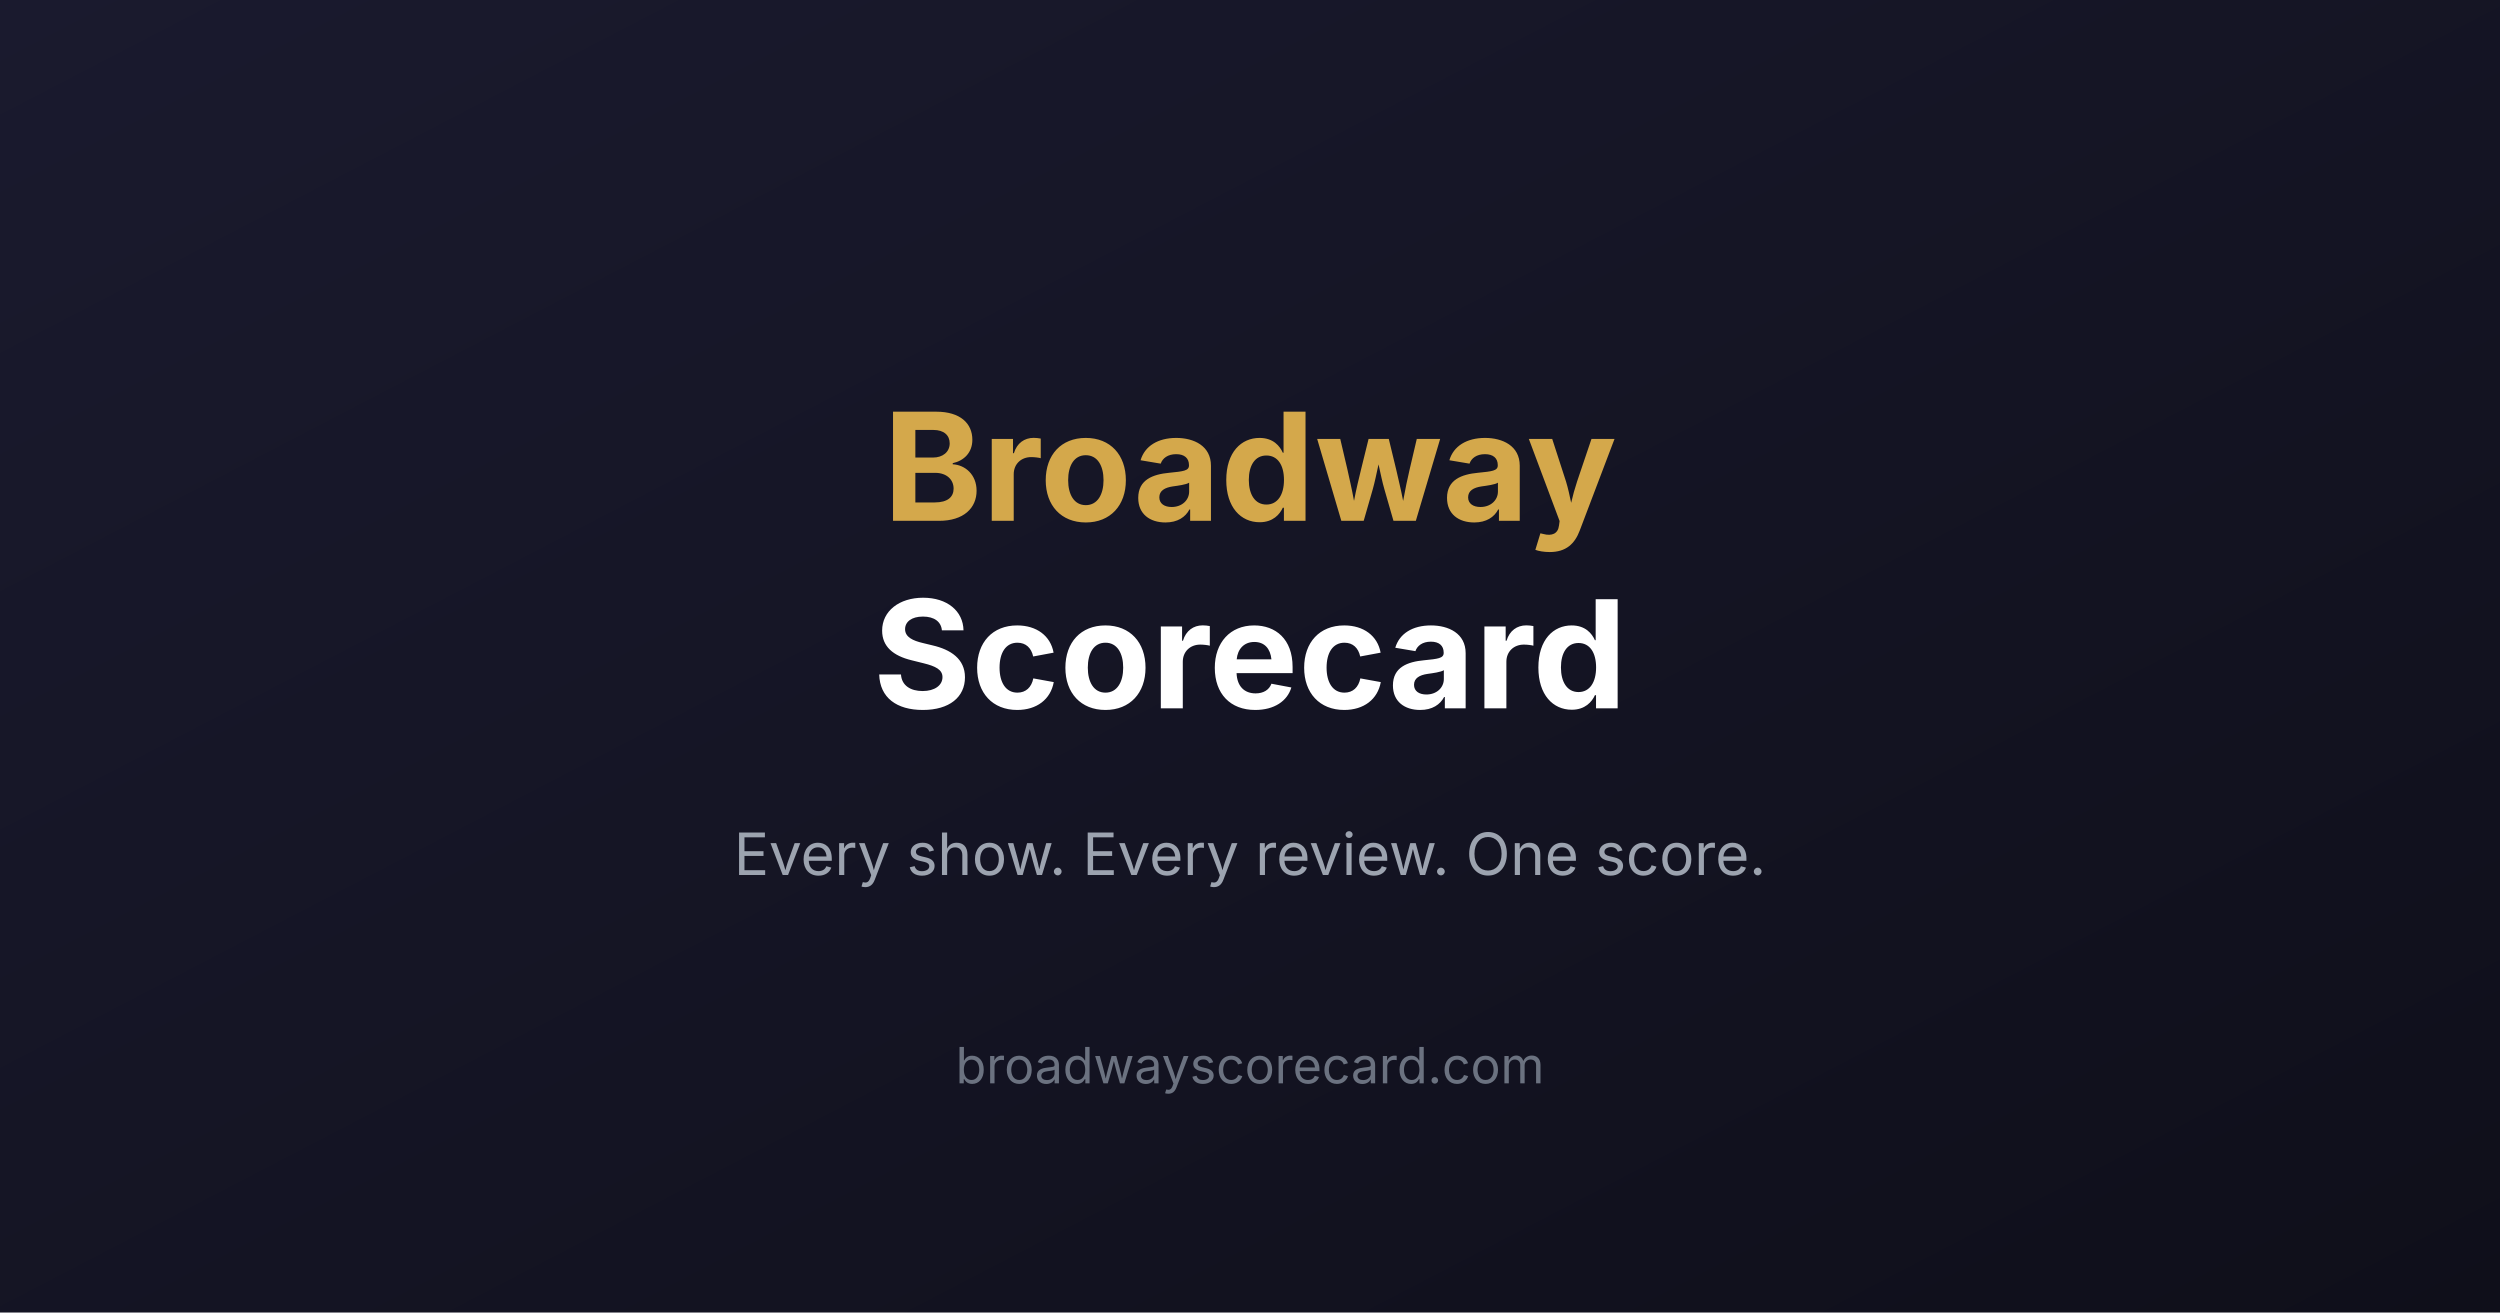
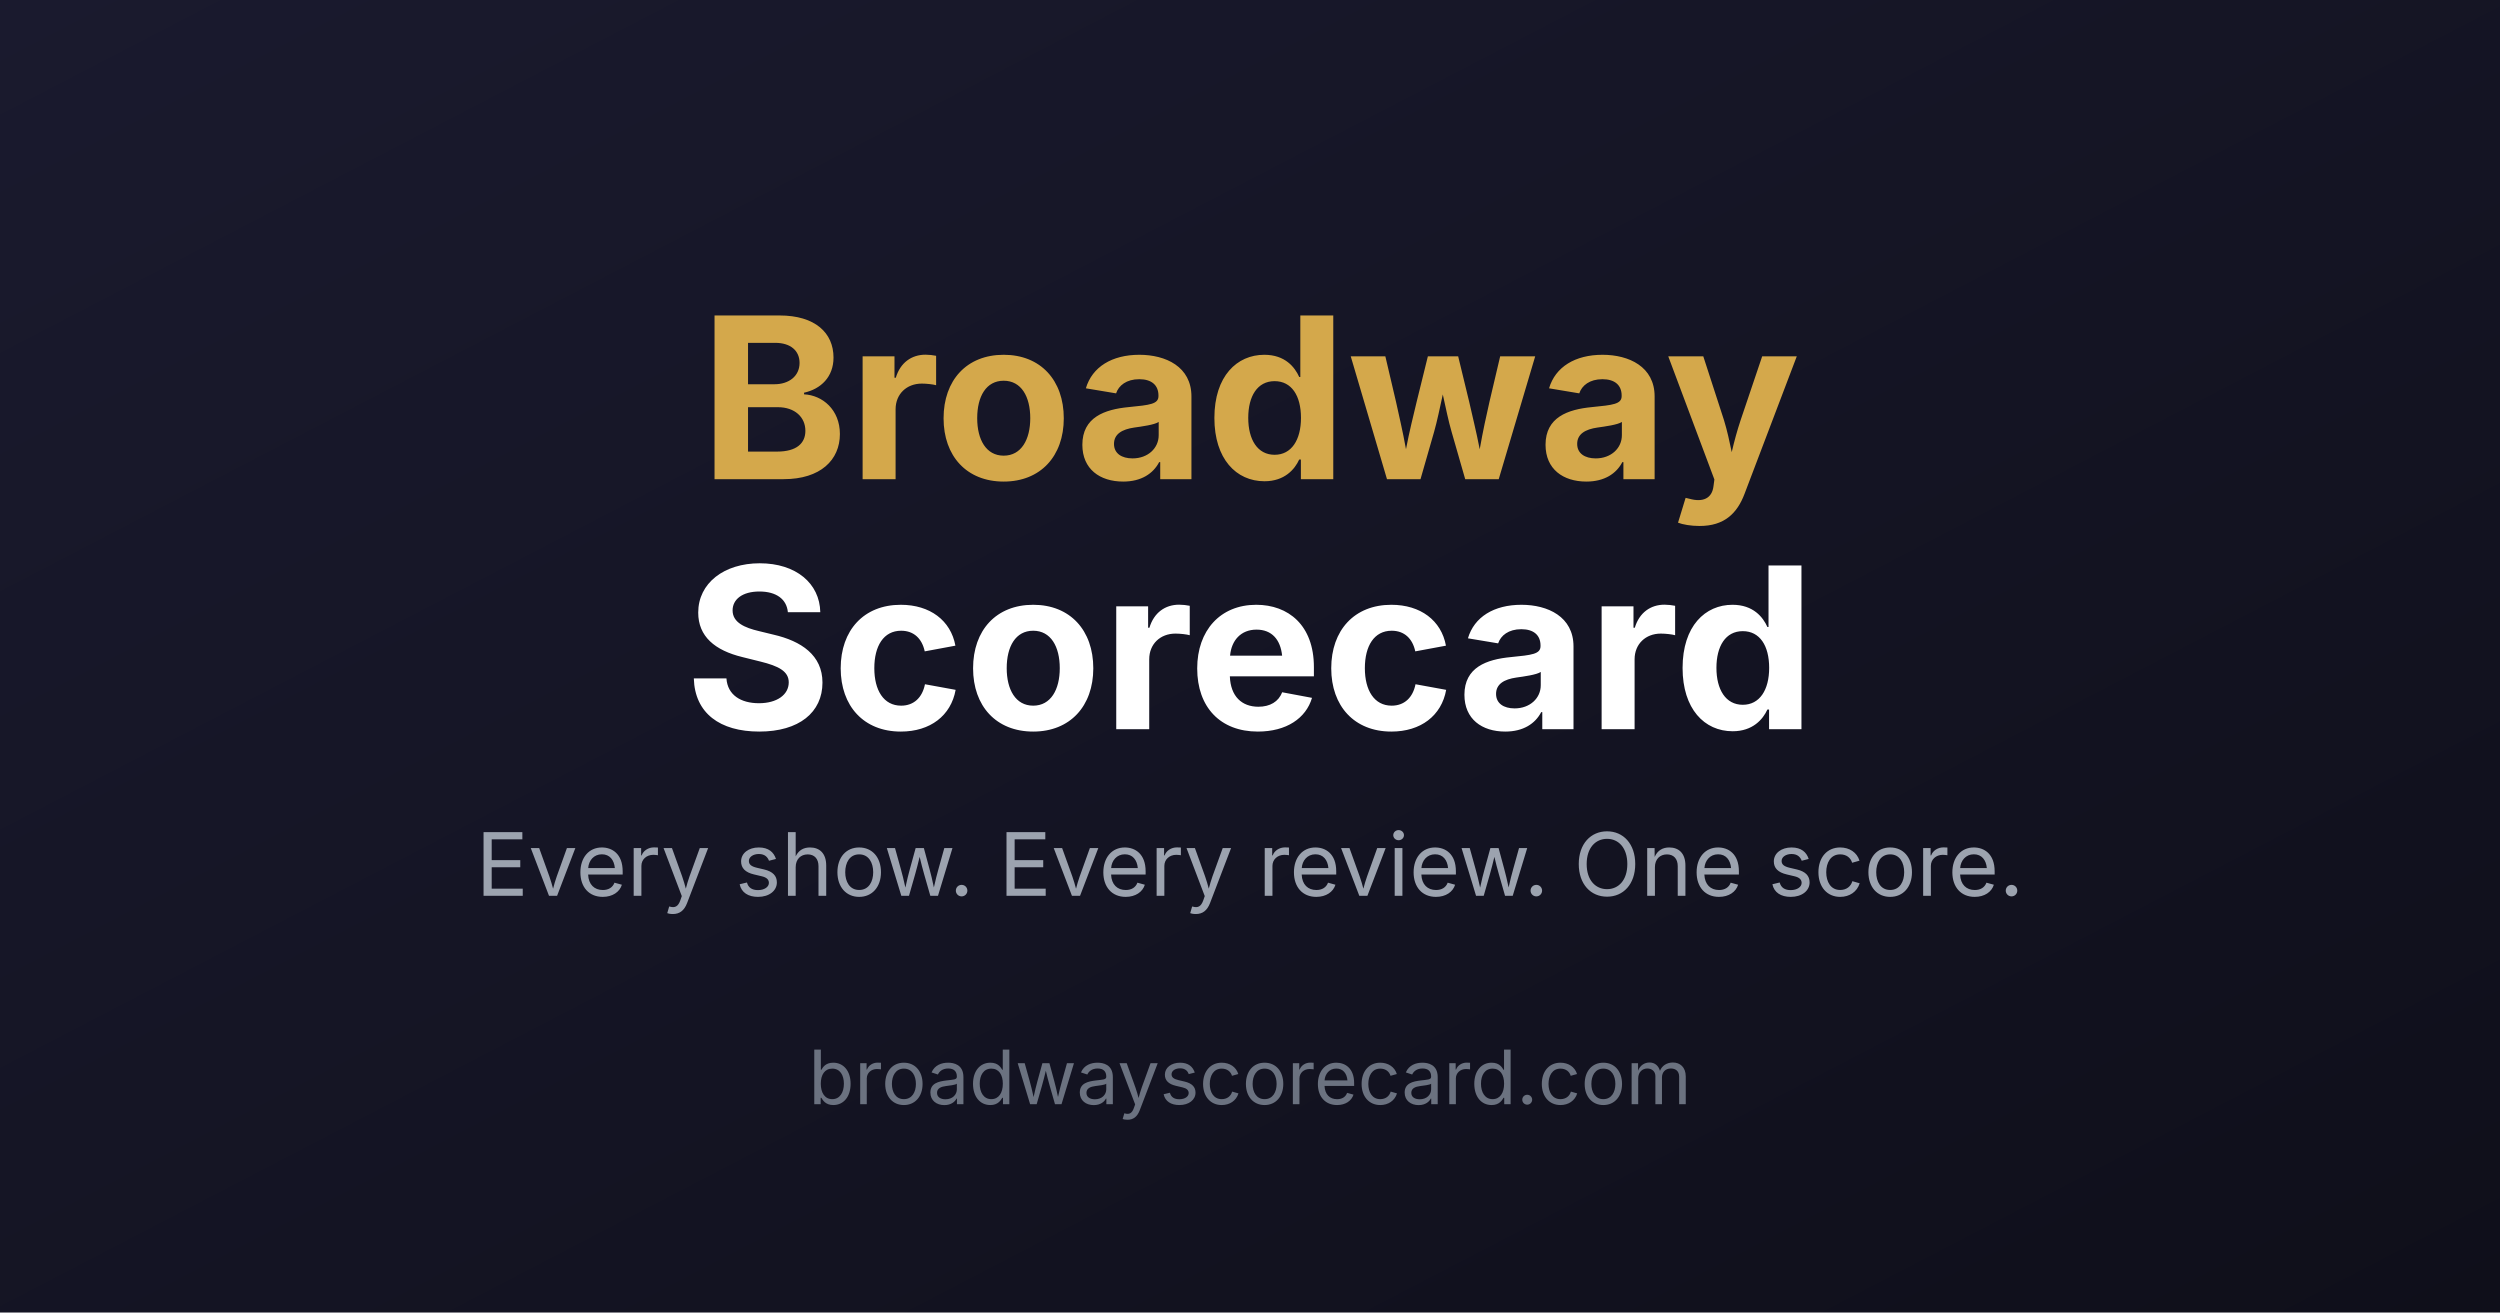
<svg xmlns="http://www.w3.org/2000/svg" width="1200" height="630">
  <defs>
    <linearGradient id="bg" x1="0%" y1="0%" x2="100%" y2="100%">
      <stop offset="0%" style="stop-color:#1a1a2e;stop-opacity:1" />
      <stop offset="100%" style="stop-color:#0f0f1a;stop-opacity:1" />
    </linearGradient>
  </defs>
  <rect width="1200" height="630" fill="url(#bg)" />
-   <text x="600" y="250" font-family="system-ui, -apple-system, sans-serif" font-size="72" font-weight="bold" fill="#d4a84b" text-anchor="middle">Broadway</text>
-   <text x="600" y="340" font-family="system-ui, -apple-system, sans-serif" font-size="72" font-weight="bold" fill="#ffffff" text-anchor="middle">Scorecard</text>
-   <text x="600" y="420" font-family="system-ui, -apple-system, sans-serif" font-size="28" fill="#9ca3af" text-anchor="middle">Every show. Every review. One score.</text>
-   <text x="600" y="520" font-family="system-ui, -apple-system, sans-serif" font-size="24" fill="#6b7280" text-anchor="middle">broadwayscorecard.com</text>
+   <text x="600" y="230" font-family="system-ui, -apple-system, sans-serif" font-size="108" font-weight="bold" fill="#d4a84b" text-anchor="middle">Broadway</text>
+   <text x="600" y="350" font-family="system-ui, -apple-system, sans-serif" font-size="108" font-weight="bold" fill="#ffffff" text-anchor="middle">Scorecard</text>
+   <text x="600" y="430" font-family="system-ui, -apple-system, sans-serif" font-size="42" fill="#9ca3af" text-anchor="middle">Every show. Every review. One score.</text>
+   <text x="600" y="530" font-family="system-ui, -apple-system, sans-serif" font-size="36" fill="#6b7280" text-anchor="middle">broadwayscorecard.com</text>
</svg>
